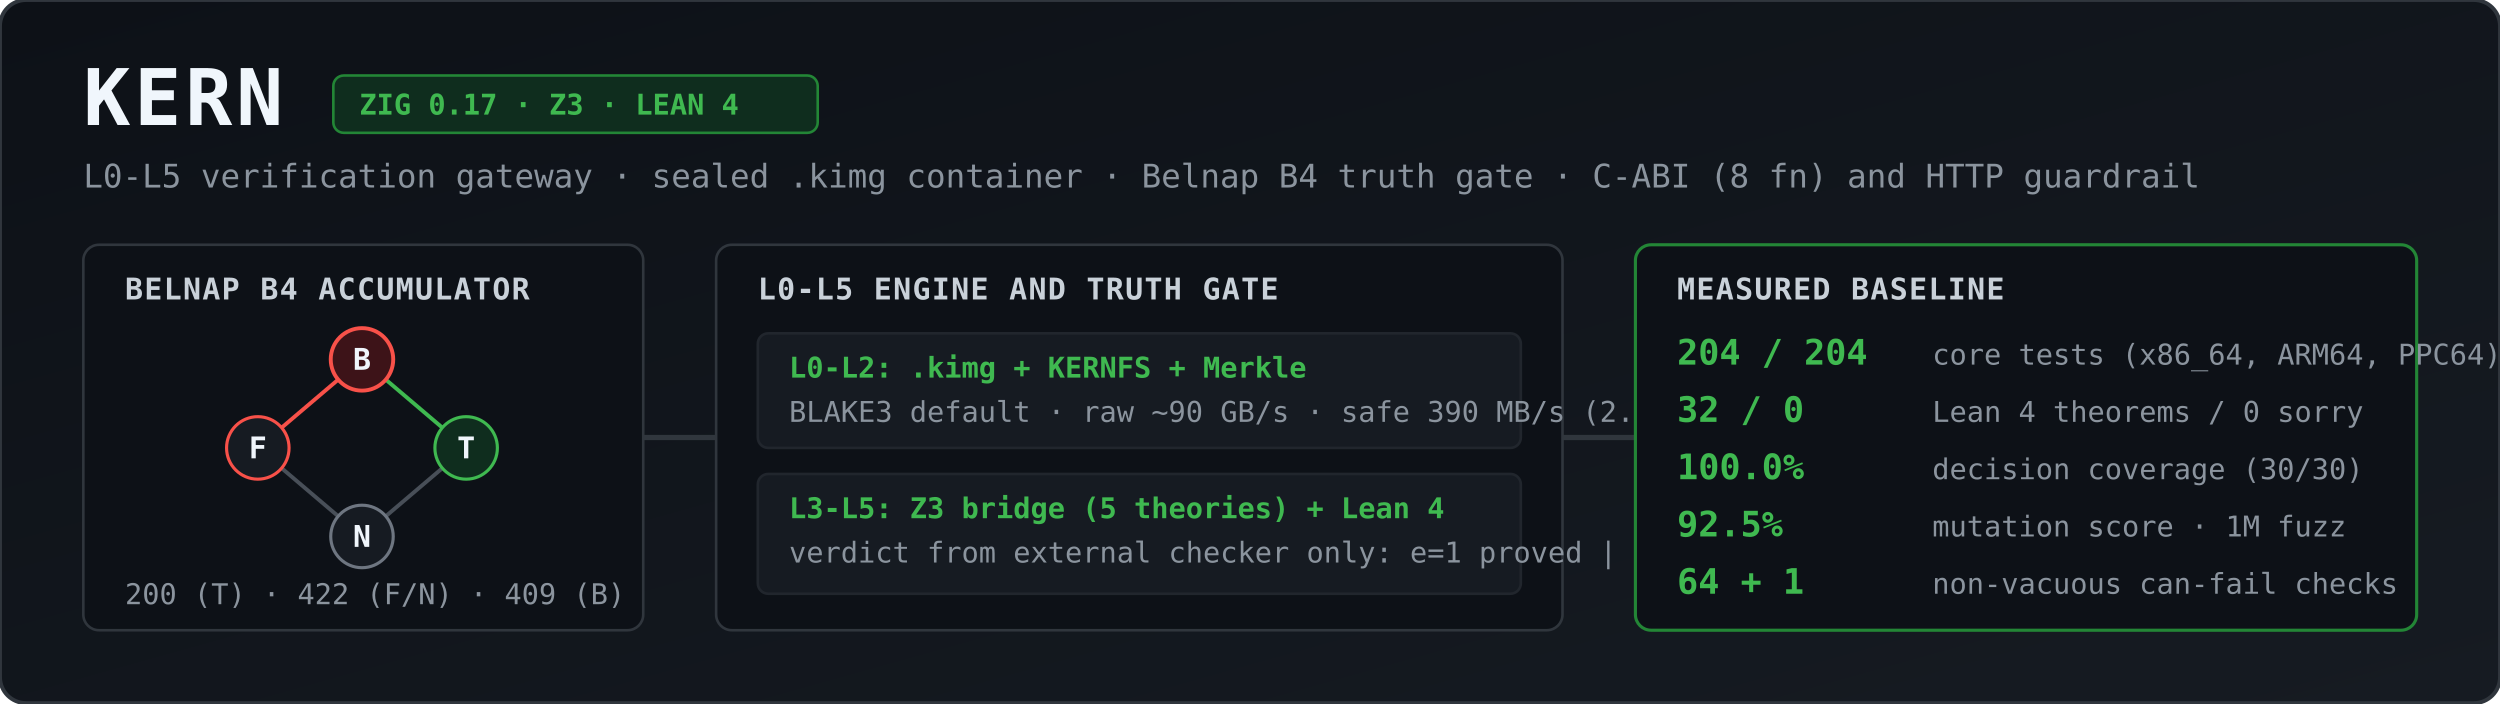
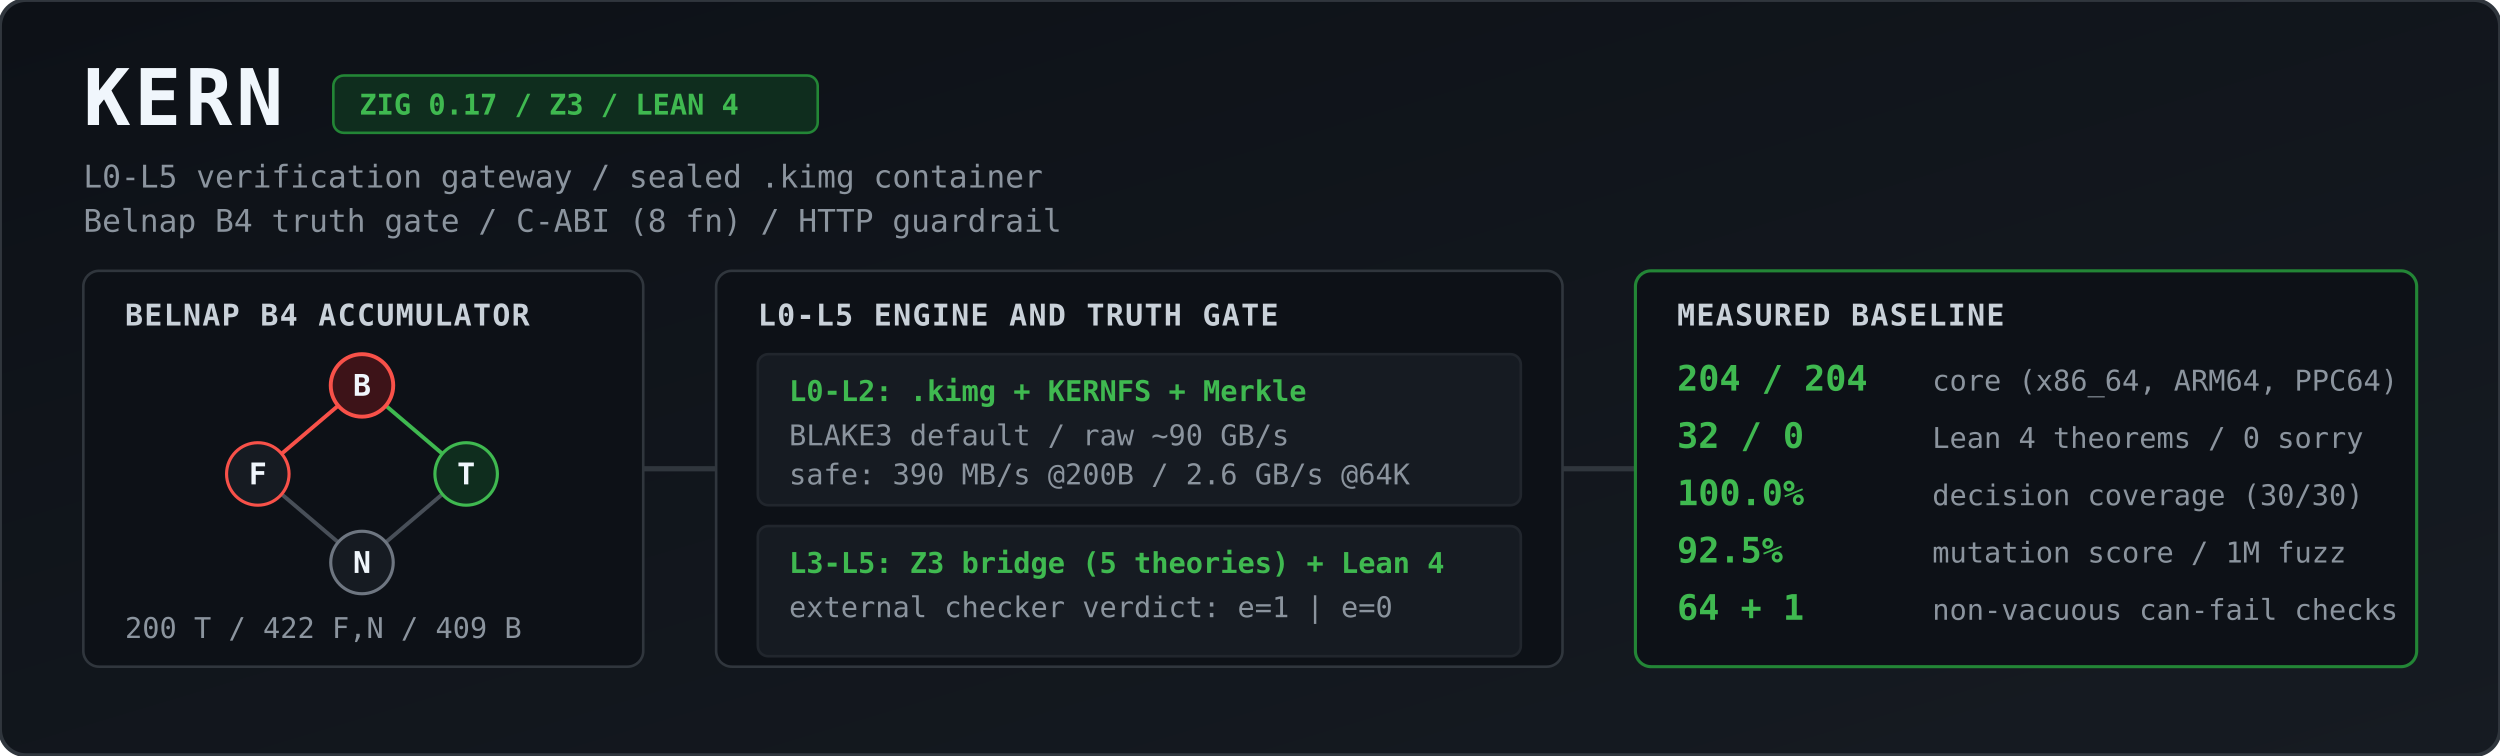
- <svg xmlns="http://www.w3.org/2000/svg" viewBox="0 0 960 270" width="100%" height="270" role="img" aria-label="KERN architecture and measured baseline">
+ <svg xmlns="http://www.w3.org/2000/svg" viewBox="0 0 960 290" width="100%" height="290" role="img" aria-label="KERN architecture and measured baseline">
  <defs>
    <linearGradient id="bg" x1="0" y1="0" x2="1" y2="1">
      <stop offset="0%" stop-color="#0d1117" />
      <stop offset="100%" stop-color="#161b22" />
    </linearGradient>
    <style>
      .title { font: 700 30px ui-monospace, SFMono-Regular, Menlo, Monaco, Consolas, monospace; fill: #f0f6fc; letter-spacing: 1.5px; }
-       .sub   { font: 400 12.5px ui-monospace, SFMono-Regular, Menlo, Monaco, Consolas, monospace; fill: #8b949e; }
+       .sub   { font: 400 12px ui-monospace, SFMono-Regular, Menlo, Monaco, Consolas, monospace; fill: #8b949e; }
      .badge { font: 600 11px ui-monospace, SFMono-Regular, Menlo, Monaco, Consolas, monospace; fill: #3fb950; }
      .hdr   { font: 700 11.5px ui-monospace, SFMono-Regular, Menlo, Monaco, Consolas, monospace; fill: #c9d1d9; letter-spacing: 0.5px; }
      .val   { font: 700 13.5px ui-monospace, SFMono-Regular, Menlo, Monaco, Consolas, monospace; fill: #3fb950; }
      .lbl   { font: 400 11px ui-monospace, SFMono-Regular, Menlo, Monaco, Consolas, monospace; fill: #8b949e; }
      .node  { font: 700 11.5px ui-monospace, SFMono-Regular, Menlo, Monaco, Consolas, monospace; fill: #f0f6fc; text-anchor: middle; }
    </style>
  </defs>
-   <rect width="960" height="270" rx="10" fill="url(#bg)" stroke="#30363d" stroke-width="1.5" />
+   <rect width="960" height="290" rx="10" fill="url(#bg)" stroke="#30363d" stroke-width="1.5" />
  <text x="32" y="48" class="title">KERN</text>
  <rect x="128" y="29" width="186" height="22" rx="4" fill="#0f2d1e" stroke="#238636" stroke-width="1" />
-   <text x="138" y="44" class="badge">ZIG 0.17 · Z3 · LEAN 4</text>
-   <text x="32" y="72" class="sub">L0-L5 verification gateway · sealed .kimg container · Belnap B4 truth gate · C-ABI (8 fn) and HTTP guardrail</text>
-   <rect x="32" y="94" width="215" height="148" rx="6" fill="#0d1117" stroke="#30363d" />
-   <text x="48" y="115" class="hdr">BELNAP B4 ACCUMULATOR</text>
-   <line x1="139" y1="138" x2="99" y2="172" stroke="#f85149" stroke-width="1.5" />
-   <line x1="139" y1="138" x2="179" y2="172" stroke="#3fb950" stroke-width="1.5" />
-   <line x1="99" y1="172" x2="139" y2="206" stroke="#484f58" stroke-width="1.5" />
-   <line x1="179" y1="172" x2="139" y2="206" stroke="#484f58" stroke-width="1.5" />
-   <circle cx="139" cy="138" r="12" fill="#3d1318" stroke="#f85149" stroke-width="1.5" />
-   <text x="139" y="142" class="node">B</text>
-   <circle cx="99" cy="172" r="12" fill="#161b22" stroke="#f85149" stroke-width="1.2" />
-   <text x="99" y="176" class="node">F</text>
-   <circle cx="179" cy="172" r="12" fill="#0f2d1e" stroke="#3fb950" stroke-width="1.2" />
-   <text x="179" y="176" class="node">T</text>
-   <circle cx="139" cy="206" r="12" fill="#161b22" stroke="#6e7681" stroke-width="1.2" />
-   <text x="139" y="210" class="node">N</text>
-   <text x="48" y="232" class="lbl">200 (T) · 422 (F/N) · 409 (B)</text>
-   <path d="M 247 168 L 275 168" stroke="#30363d" stroke-width="2" />
-   <rect x="275" y="94" width="325" height="148" rx="6" fill="#0d1117" stroke="#30363d" />
-   <text x="291" y="115" class="hdr">L0-L5 ENGINE AND TRUTH GATE</text>
-   <rect x="291" y="128" width="293" height="44" rx="4" fill="#161b22" stroke="#21262d" />
-   <text x="303" y="145" class="badge">L0-L2: .kimg + KERNFS + Merkle</text>
-   <text x="303" y="162" class="lbl">BLAKE3 default · raw ~90 GB/s · safe 390 MB/s (2.6 GB/s @64K)</text>
-   <rect x="291" y="182" width="293" height="46" rx="4" fill="#161b22" stroke="#21262d" />
-   <text x="303" y="199" class="badge">L3-L5: Z3 bridge (5 theories) + Lean 4</text>
-   <text x="303" y="216" class="lbl">verdict from external checker only: e=1 proved | e=0</text>
-   <path d="M 600 168 L 628 168" stroke="#30363d" stroke-width="2" />
-   <rect x="628" y="94" width="300" height="148" rx="6" fill="#0d1117" stroke="#238636" stroke-width="1.2" />
-   <text x="644" y="115" class="hdr">MEASURED BASELINE</text>
-   <text x="644" y="140" class="val">204 / 204</text>
-   <text x="742" y="140" class="lbl">core tests (x86_64, ARM64, PPC64)</text>
-   <text x="644" y="162" class="val">32 / 0</text>
-   <text x="742" y="162" class="lbl">Lean 4 theorems / 0 sorry</text>
-   <text x="644" y="184" class="val">100.0%</text>
-   <text x="742" y="184" class="lbl">decision coverage (30/30)</text>
-   <text x="644" y="206" class="val">92.5%</text>
-   <text x="742" y="206" class="lbl">mutation score · 1M fuzz</text>
-   <text x="644" y="228" class="val">64 + 1</text>
-   <text x="742" y="228" class="lbl">non-vacuous can-fail checks</text>
+   <text x="138" y="44" class="badge">ZIG 0.17 / Z3 / LEAN 4</text>
+   <text x="32" y="72" class="sub">L0-L5 verification gateway / sealed .kimg container</text>
+   <text x="32" y="89" class="sub">Belnap B4 truth gate / C-ABI (8 fn) / HTTP guardrail</text>
+   <rect x="32" y="104" width="215" height="152" rx="6" fill="#0d1117" stroke="#30363d" />
+   <text x="48" y="125" class="hdr">BELNAP B4 ACCUMULATOR</text>
+   <line x1="139" y1="148" x2="99" y2="182" stroke="#f85149" stroke-width="1.5" />
+   <line x1="139" y1="148" x2="179" y2="182" stroke="#3fb950" stroke-width="1.5" />
+   <line x1="99" y1="182" x2="139" y2="216" stroke="#484f58" stroke-width="1.5" />
+   <line x1="179" y1="182" x2="139" y2="216" stroke="#484f58" stroke-width="1.5" />
+   <circle cx="139" cy="148" r="12" fill="#3d1318" stroke="#f85149" stroke-width="1.5" />
+   <text x="139" y="152" class="node">B</text>
+   <circle cx="99" cy="182" r="12" fill="#161b22" stroke="#f85149" stroke-width="1.2" />
+   <text x="99" y="186" class="node">F</text>
+   <circle cx="179" cy="182" r="12" fill="#0f2d1e" stroke="#3fb950" stroke-width="1.2" />
+   <text x="179" y="186" class="node">T</text>
+   <circle cx="139" cy="216" r="12" fill="#161b22" stroke="#6e7681" stroke-width="1.2" />
+   <text x="139" y="220" class="node">N</text>
+   <text x="48" y="245" class="lbl">200 T / 422 F,N / 409 B</text>
+   <path d="M 247 180 L 275 180" stroke="#30363d" stroke-width="2" />
+   <rect x="275" y="104" width="325" height="152" rx="6" fill="#0d1117" stroke="#30363d" />
+   <text x="291" y="125" class="hdr">L0-L5 ENGINE AND TRUTH GATE</text>
+   <rect x="291" y="136" width="293" height="58" rx="4" fill="#161b22" stroke="#21262d" />
+   <text x="303" y="154" class="badge">L0-L2: .kimg + KERNFS + Merkle</text>
+   <text x="303" y="171" class="lbl">BLAKE3 default / raw ~90 GB/s</text>
+   <text x="303" y="186" class="lbl">safe: 390 MB/s @200B / 2.6 GB/s @64K</text>
+   <rect x="291" y="202" width="293" height="50" rx="4" fill="#161b22" stroke="#21262d" />
+   <text x="303" y="220" class="badge">L3-L5: Z3 bridge (5 theories) + Lean 4</text>
+   <text x="303" y="237" class="lbl">external checker verdict: e=1 | e=0</text>
+   <path d="M 600 180 L 628 180" stroke="#30363d" stroke-width="2" />
+   <rect x="628" y="104" width="300" height="152" rx="6" fill="#0d1117" stroke="#238636" stroke-width="1.2" />
+   <text x="644" y="125" class="hdr">MEASURED BASELINE</text>
+   <text x="644" y="150" class="val">204 / 204</text>
+   <text x="742" y="150" class="lbl">core (x86_64, ARM64, PPC64)</text>
+   <text x="644" y="172" class="val">32 / 0</text>
+   <text x="742" y="172" class="lbl">Lean 4 theorems / 0 sorry</text>
+   <text x="644" y="194" class="val">100.0%</text>
+   <text x="742" y="194" class="lbl">decision coverage (30/30)</text>
+   <text x="644" y="216" class="val">92.5%</text>
+   <text x="742" y="216" class="lbl">mutation score / 1M fuzz</text>
+   <text x="644" y="238" class="val">64 + 1</text>
+   <text x="742" y="238" class="lbl">non-vacuous can-fail checks</text>
</svg>
